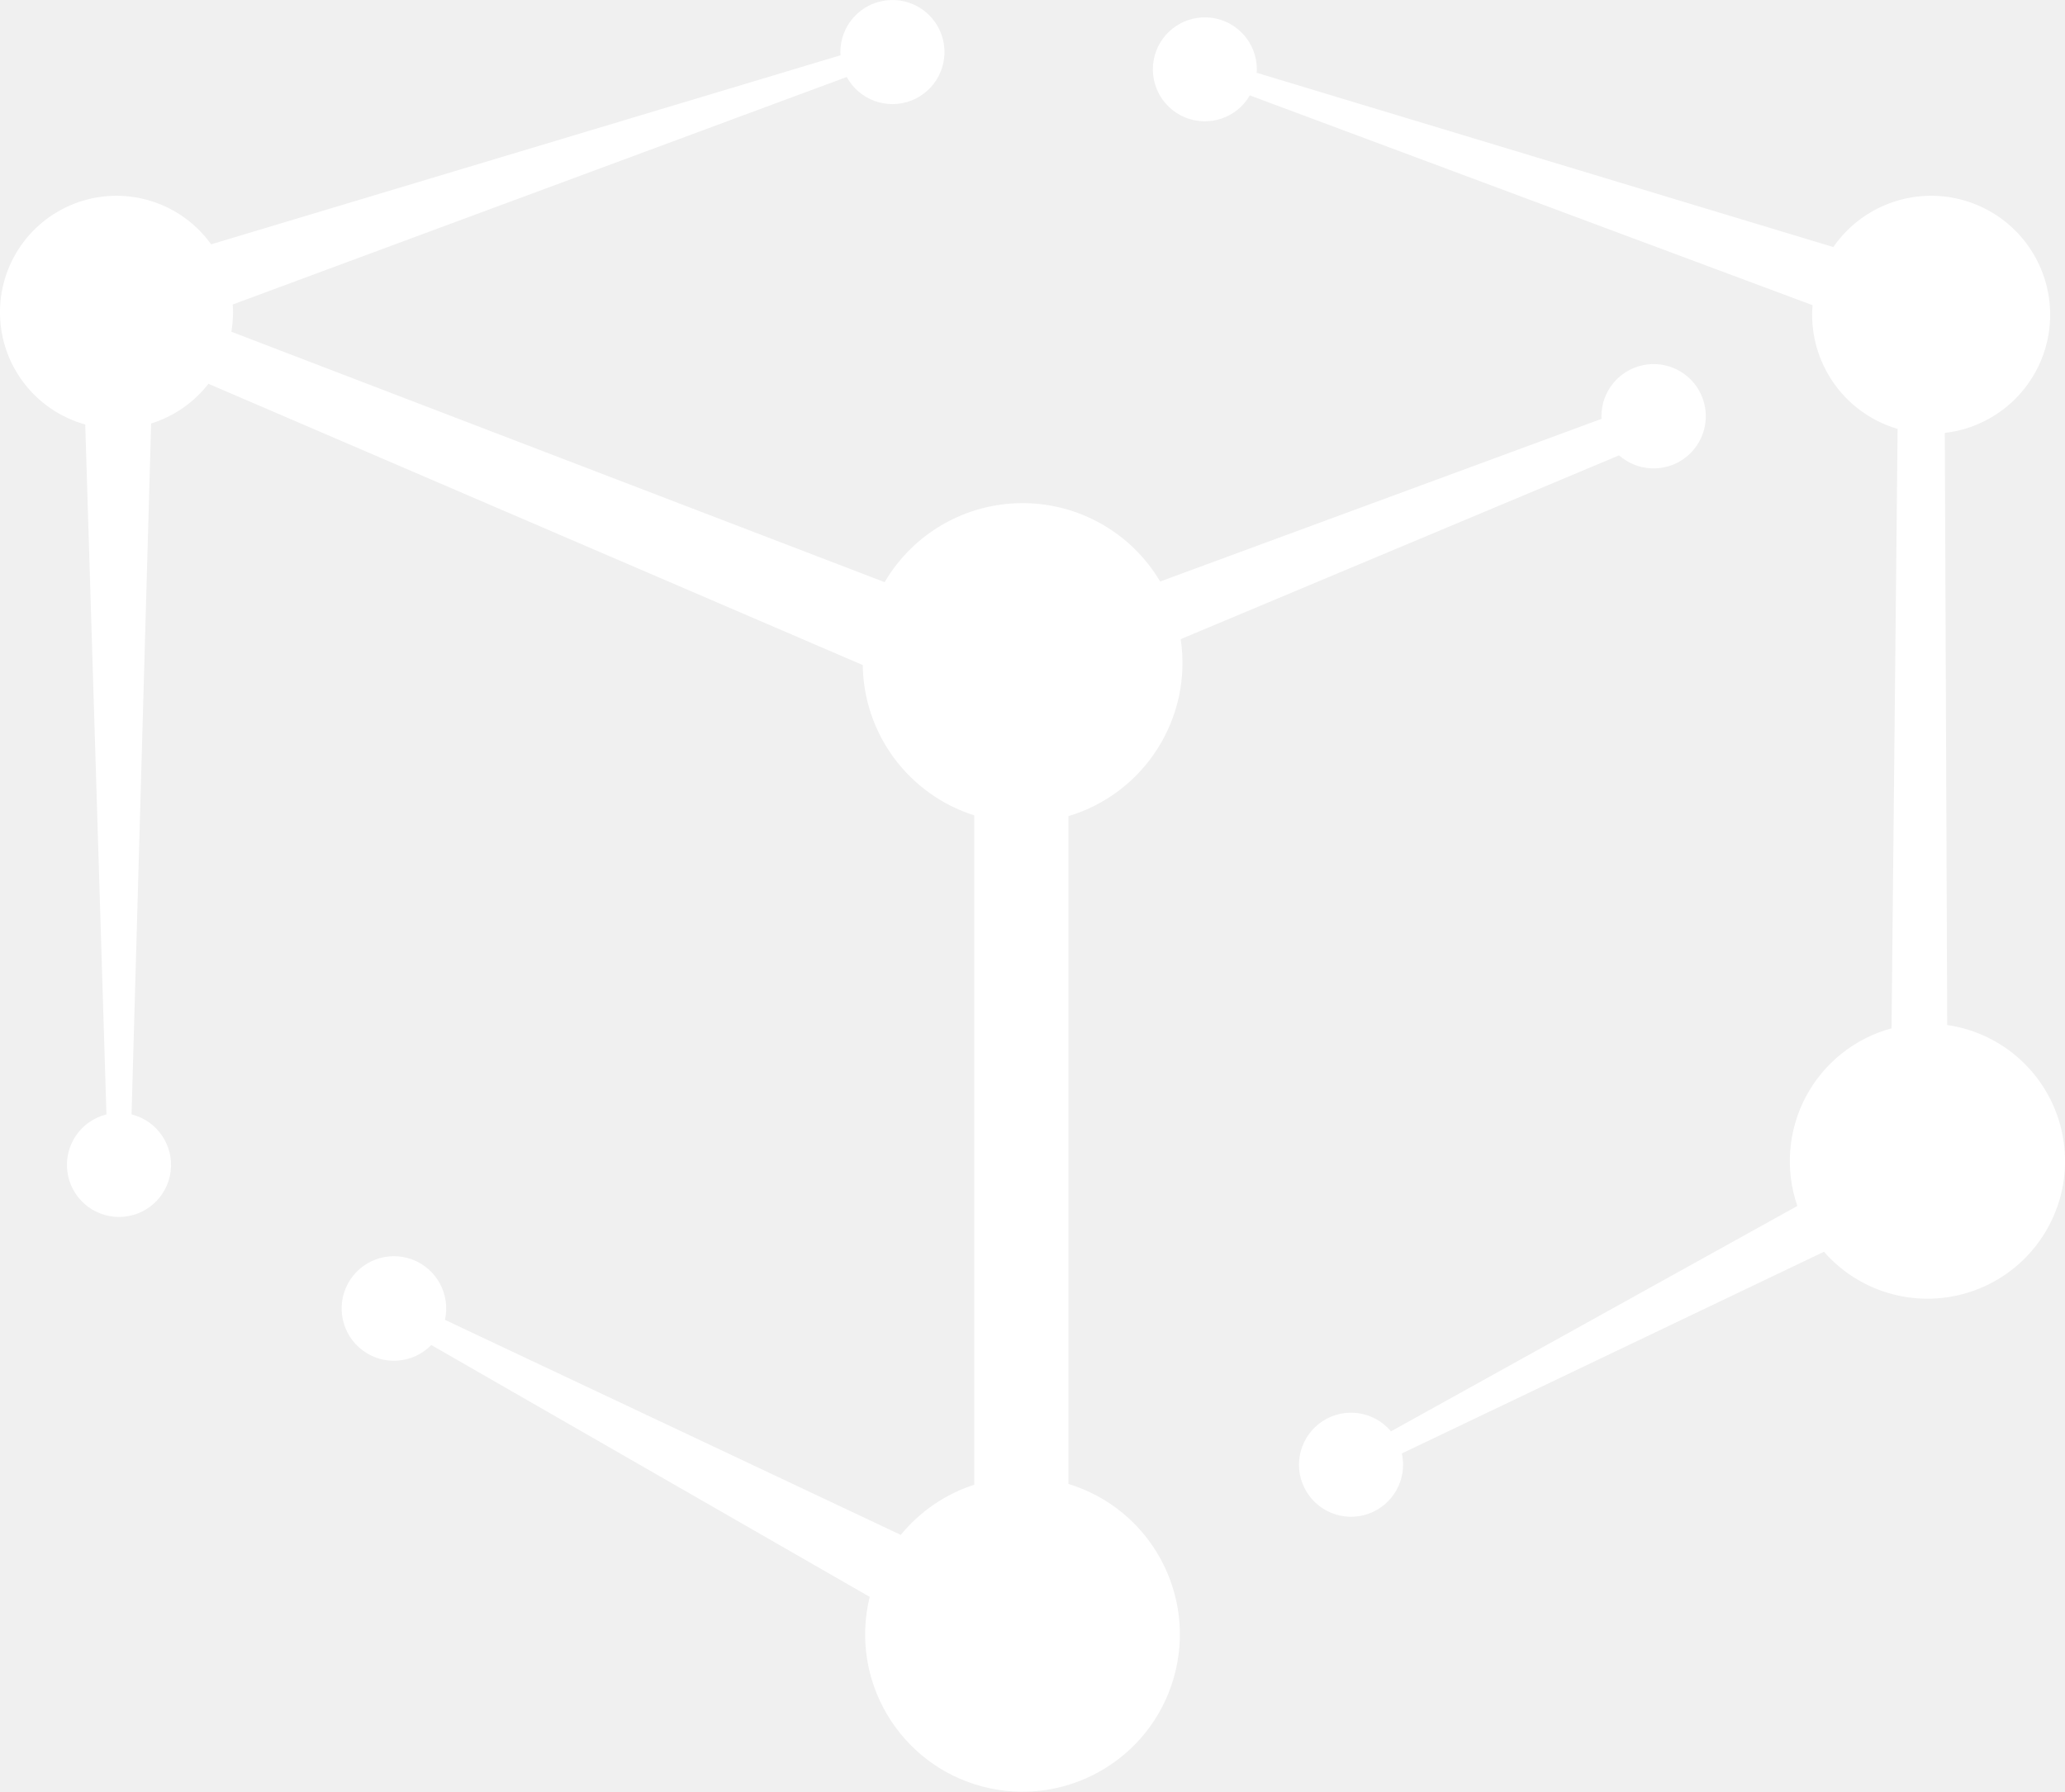
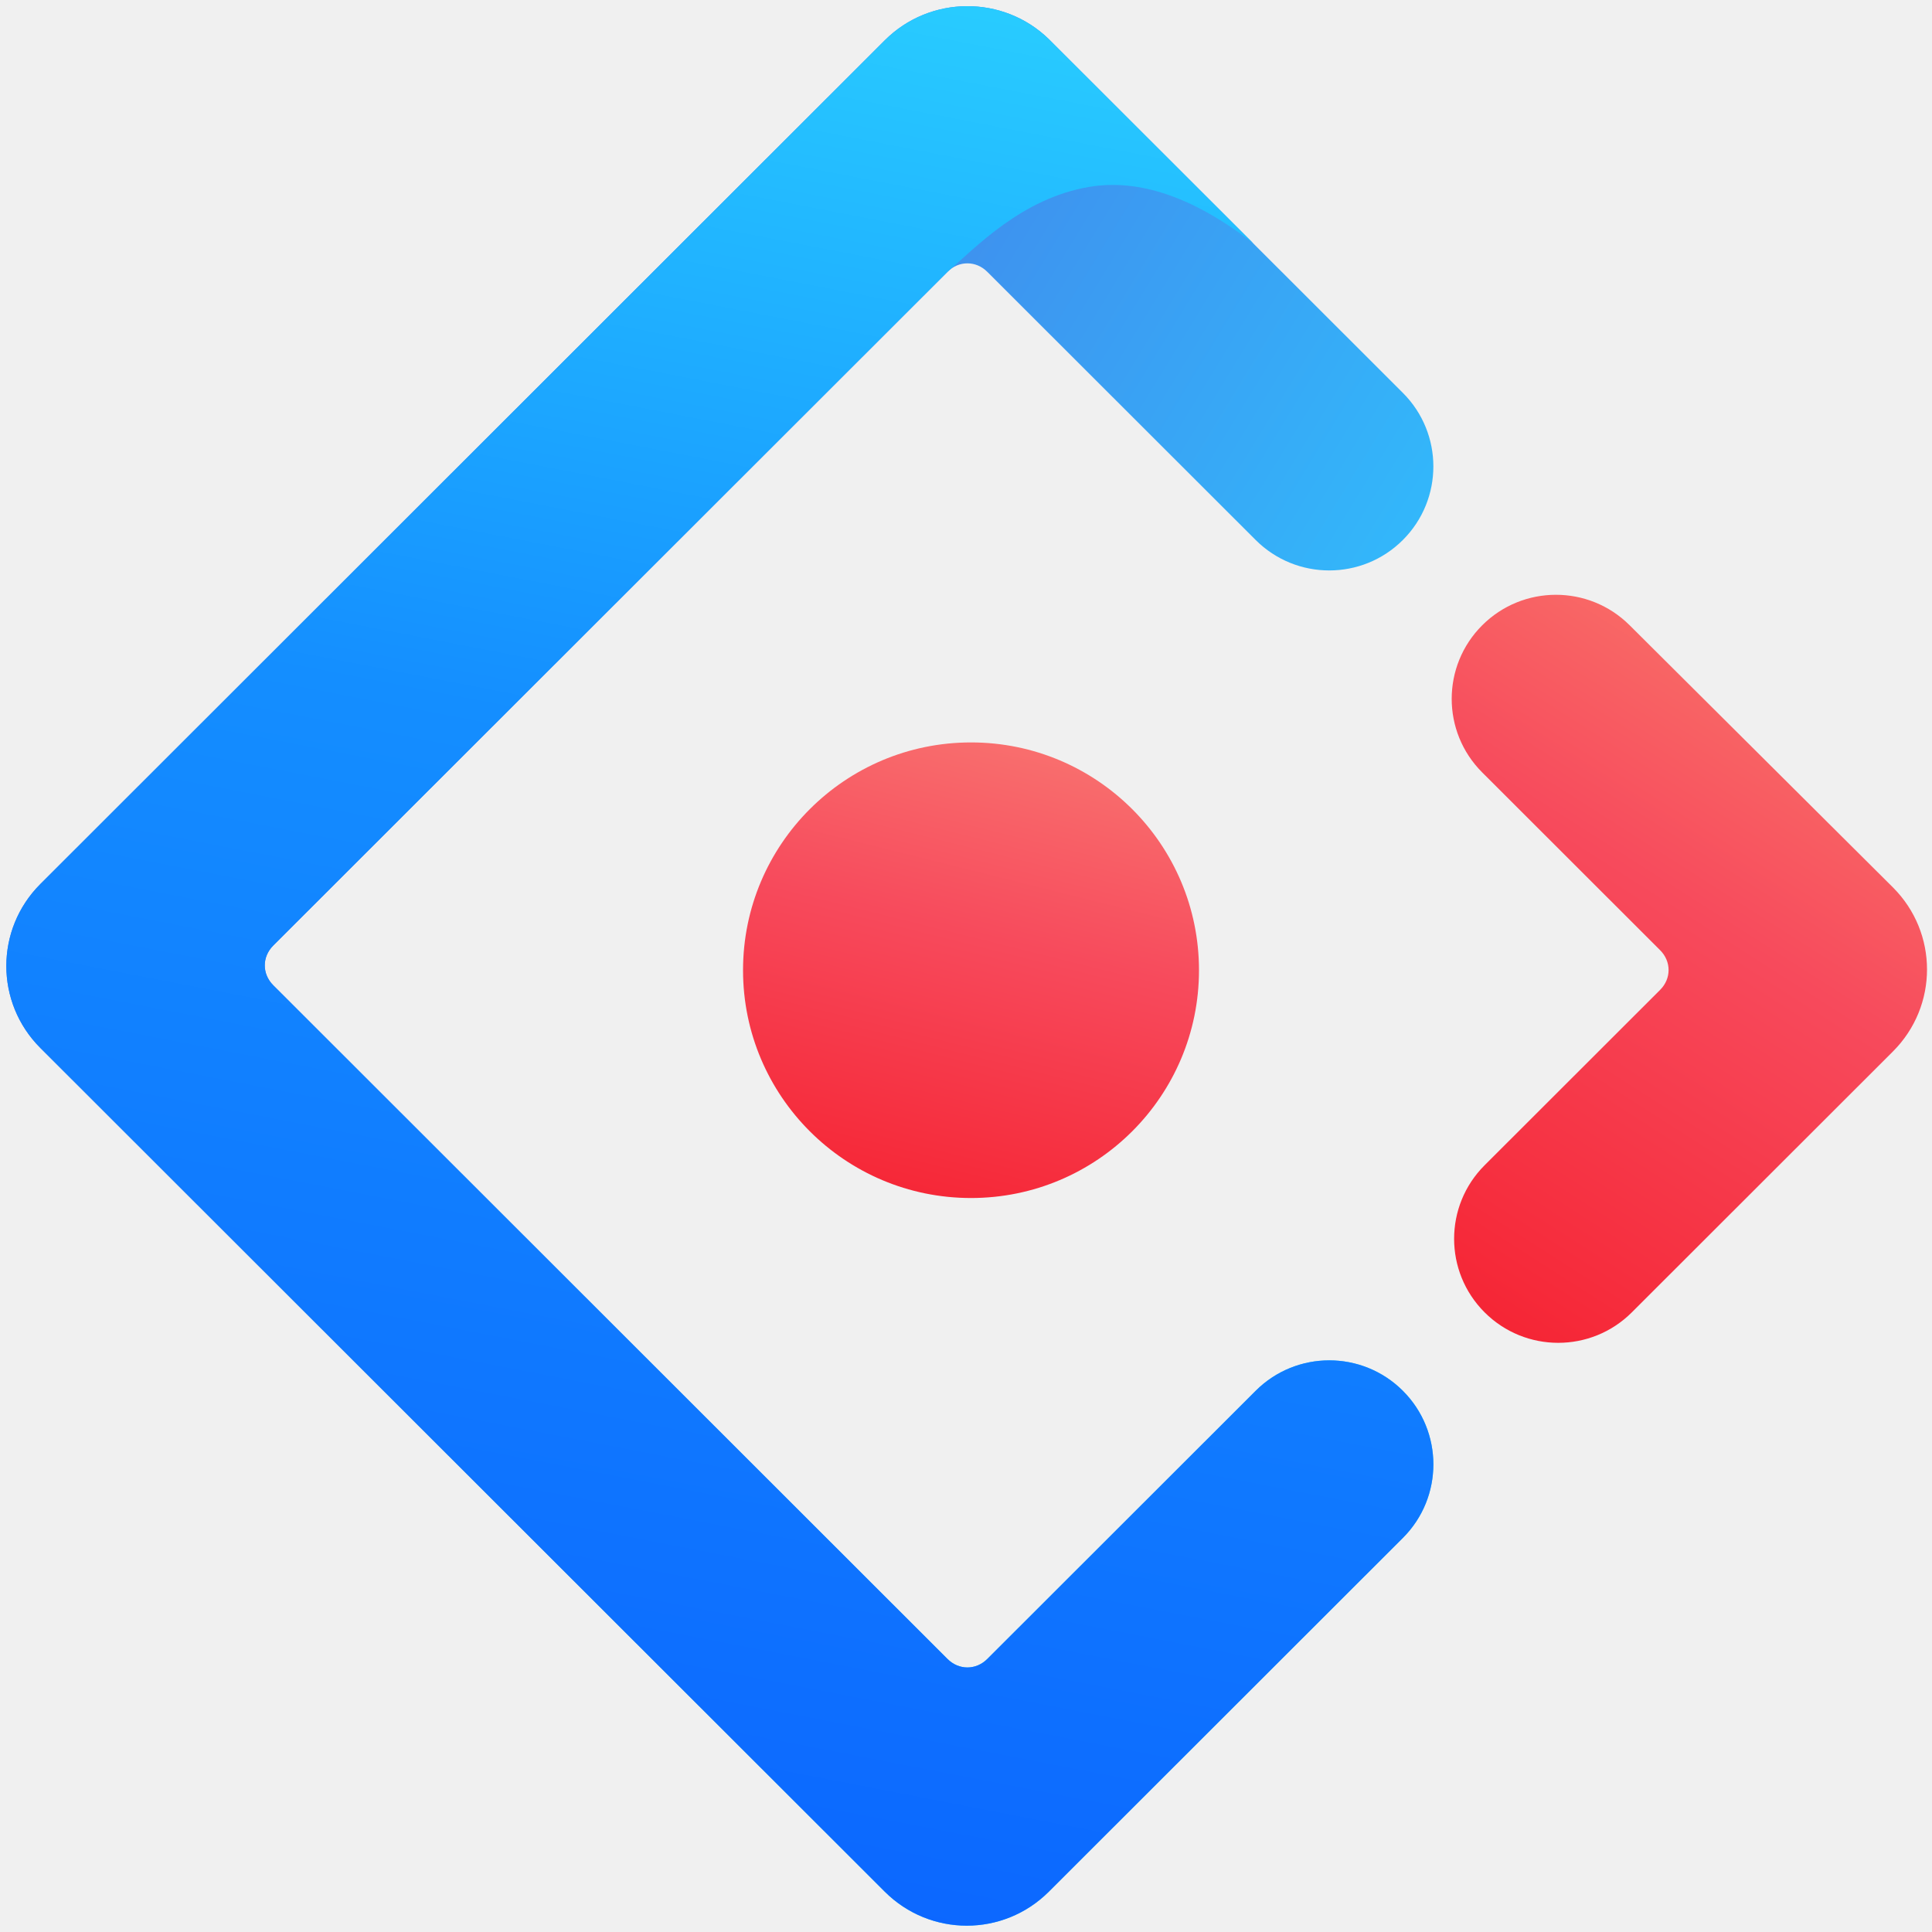
- <svg xmlns="http://www.w3.org/2000/svg" width="833" height="723" viewBox="0 0 833 723">
+ <svg xmlns="http://www.w3.org/2000/svg" width="200" height="200" version="1.1" viewBox="0 0 200 200">
  <defs>
-     <style>
-       .cls-1 {
-         fill: #fff;
-         fill-rule: evenodd;
-       }
-     </style>
+     <linearGradient id="linearGradient-1" x1="62.102%" x2="108.197%" y1="0%" y2="37.864%">
+       <stop offset="0%" stop-color="#4285EB" />
+       <stop offset="100%" stop-color="#2EC7FF" />
+     </linearGradient>
+     <linearGradient id="linearGradient-2" x1="69.644%" x2="54.043%" y1="0%" y2="108.457%">
+       <stop offset="0%" stop-color="#29CDFF" />
+       <stop offset="37.86%" stop-color="#148EFF" />
+       <stop offset="100%" stop-color="#0A60FF" />
+     </linearGradient>
+     <linearGradient id="linearGradient-3" x1="69.691%" x2="16.723%" y1="-12.974%" y2="117.391%">
+       <stop offset="0%" stop-color="#FA816E" />
+       <stop offset="41.473%" stop-color="#F74A5C" />
+       <stop offset="100%" stop-color="#F51D2C" />
+     </linearGradient>
+     <linearGradient id="linearGradient-4" x1="68.128%" x2="30.44%" y1="-35.691%" y2="114.943%">
+       <stop offset="0%" stop-color="#FA8E7D" />
+       <stop offset="51.264%" stop-color="#F74A5C" />
+       <stop offset="100%" stop-color="#F51D2C" />
+     </linearGradient>
  </defs>
-   <path id="logo.svg" class="cls-1" d="M785.514,236.675l0.976,238.906a55.5,55.5,0,1,1-49.725,91.483L566.489,648.442a20.994,20.994,0,1,1-4.385-8.91l163.927-90.946a55.5,55.5,0,0,1,38-71.667l2.445-241.865A48.012,48.012,0,0,1,732,189c0-1.3.067-2.586,0.168-3.861L505.175,100.488A20.975,20.975,0,1,1,508,90c0,0.46-.04.911-0.069,1.364L740.54,161.682A48,48,0,1,1,785.514,236.675ZM647.05,231c-0.015-.333-0.05-0.662-0.05-1a21.053,21.053,0,1,1,7.118,15.728L477.283,319.882A64.537,64.537,0,0,1,432,391.293V660.746a63.472,63.472,0,1,1-80.167,45.564L174.986,604.7a21.094,21.094,0,1,1,5.508-10.157L364.362,681.3A63.608,63.608,0,0,1,394,661.064V390.988a64.519,64.519,0,0,1-44.979-60.653L85.088,216.853a47.09,47.09,0,0,1-23.122,16.023l-7.9,278.764a21,21,0,1,1-10.13,0l-8.55-278.368a47,47,0,1,1,50.781-72.69l253.9-76.278C340.039,83.871,340,83.441,340,83a21,21,0,1,1,2.566,10.061L94.884,184.854C94.952,185.9,95,186.942,95,188a47.259,47.259,0,0,1-.666,7.854L357.855,296.893a64.492,64.492,0,0,1,111.137-.264Z" transform="translate(-1 -62)" />
+   <g id="Page-1" fill="none" fill-rule="evenodd" stroke="none" stroke-width="1">
+     <g id="logo" transform="translate(-20, -20)">
+       <g id="Group-28-Copy-5" transform="translate(20, 20)">
+         <g id="Group-27-Copy-3">
+           <g id="Group-25" fill-rule="nonzero">
+             <g id="2">
+               <path id="Shape" fill="url(#linearGradient-1)" d="M91.588,4.177 L4.18,91.513 C-0.519,96.208 -0.519,103.792 4.18,108.487 L91.588,195.823 C96.287,200.519 103.877,200.519 108.577,195.823 L145.225,159.205 C149.434,155 149.434,148.182 145.225,143.977 C141.017,139.772 134.194,139.772 129.985,143.977 L102.202,171.737 C101.032,172.906 99.257,172.906 98.088,171.737 L28.286,101.993 C27.116,100.824 27.116,99.051 28.286,97.882 L98.088,28.138 C99.257,26.969 101.032,26.969 102.202,28.138 L129.985,55.898 C134.194,60.103 141.017,60.103 145.225,55.898 C149.434,51.693 149.434,44.876 145.225,40.671 L108.581,4.056 C103.862,-0.538 96.269,-0.501 91.588,4.177 Z" />
+               <path id="Shape" fill="url(#linearGradient-2)" d="M91.588,4.177 L4.18,91.513 C-0.519,96.208 -0.519,103.792 4.18,108.487 L91.588,195.823 C96.287,200.519 103.877,200.519 108.577,195.823 L145.225,159.205 C149.434,155 149.434,148.182 145.225,143.977 C141.017,139.772 134.194,139.772 129.985,143.977 L102.202,171.737 C101.032,172.906 99.257,172.906 98.088,171.737 L28.286,101.993 C27.116,100.824 27.116,99.051 28.286,97.882 L98.088,28.138 C101,25.627 105.752,20.542 112.73,19.352 C117.916,18.469 123.585,20.414 129.739,25.189 C125.625,21.078 118.572,14.034 108.581,4.056 C103.862,-0.538 96.269,-0.501 91.588,4.177 Z" />
+             </g>
+             <path id="Shape" fill="url(#linearGradient-3)" d="M153.686,135.855 C157.894,140.06 164.717,140.06 168.926,135.855 L195.96,108.843 C200.659,104.147 200.659,96.564 195.961,91.869 L168.691,64.718 C164.472,60.518 157.647,60.524 153.436,64.732 C149.227,68.937 149.227,75.754 153.436,79.959 L171.854,98.362 C173.024,99.531 173.024,101.305 171.854,102.473 L153.686,120.627 C149.477,124.832 149.477,131.65 153.686,135.855 Z" />
+           </g>
+           <ellipse id="Combined-Shape" cx="100.519" cy="100.437" fill="url(#linearGradient-4)" rx="23.6" ry="23.581" />
+         </g>
+       </g>
+     </g>
+   </g>
</svg>
